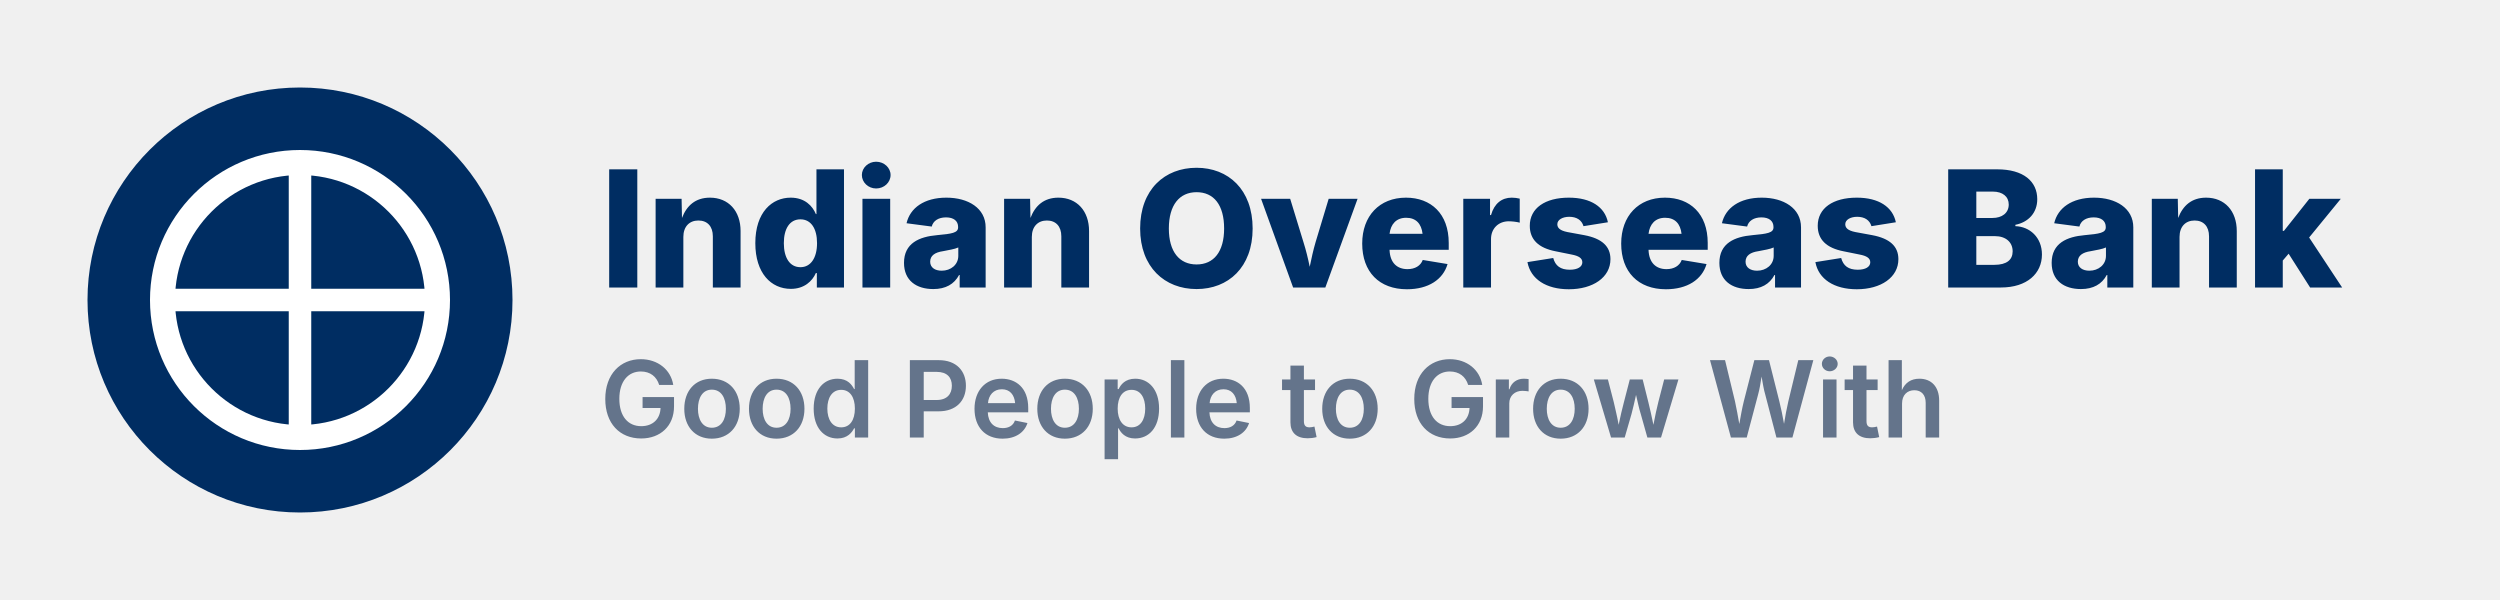
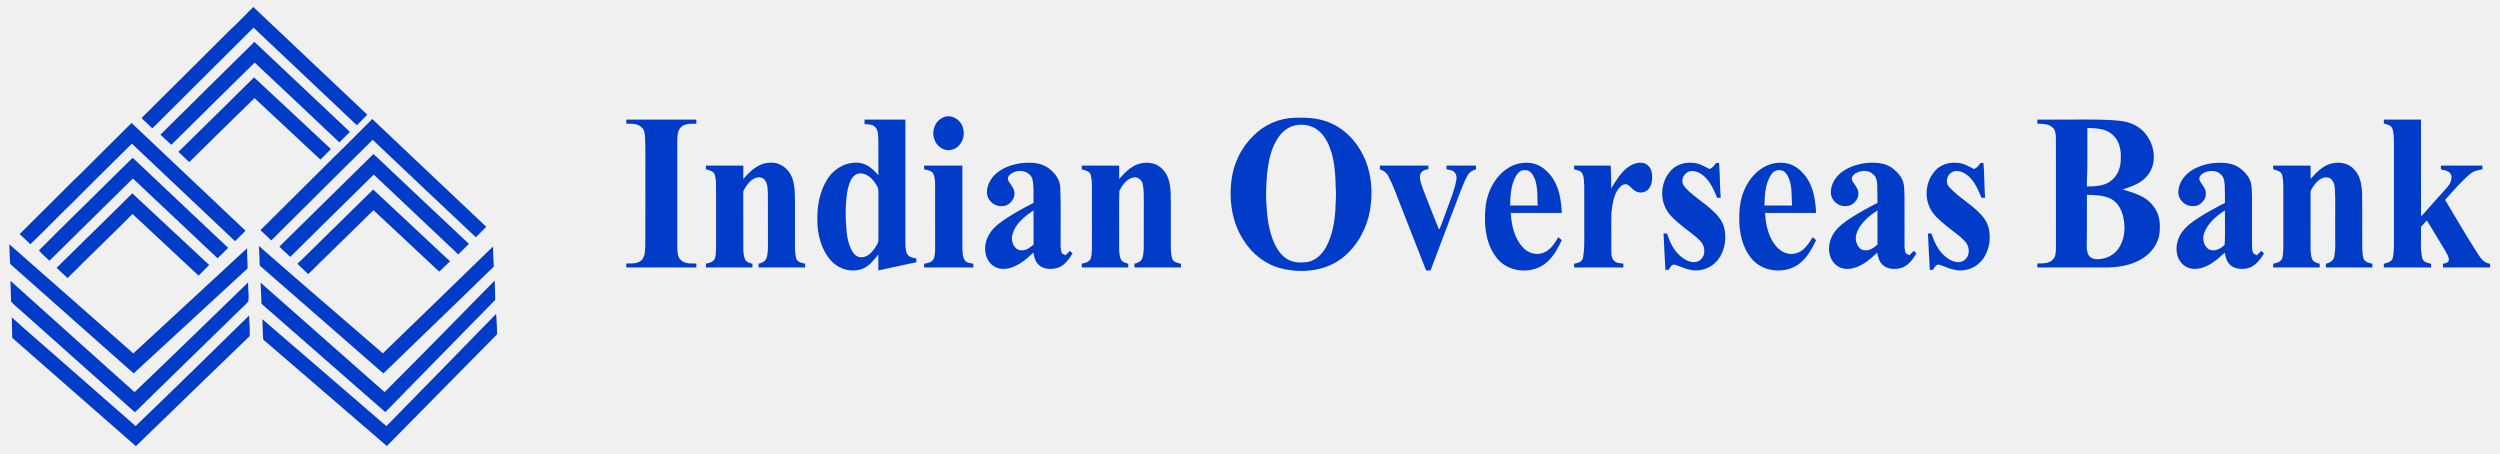
- <svg xmlns="http://www.w3.org/2000/svg" viewBox="0 0 200 48" width="200" height="48">
-   <g transform="translate(6, 6)">
-     <circle cx="18" cy="18" r="17" fill="#002D62" />
-     <circle cx="18" cy="18" r="11" fill="none" stroke="#FFFFFF" stroke-width="2" />
-     <path d="M18 7v22M7 18h22" stroke="#FFFFFF" stroke-width="1.8" />
+ <svg xmlns="http://www.w3.org/2000/svg" width="293" height="53.11" viewBox="0 0 234.4 42.488" version="1.1" id="svg2">
+   <defs id="defs76" />
+   <g id="#ffffffff" transform="translate(-46.83,-426.892)" />
+   <g id="#00adeeff" transform="matrix(0.09498769,0,0,0.09498769,-3.575135,-2.752175)">
+     <path d="m 287.66,35.86 c 37.5,35.45 75.01,70.88 112.52,106.31 -3.41,3.51 -6.89,6.95 -10.34,10.41 -33.99,-32.1 -67.99,-64.2 -101.95,-96.34 -33.16,33.28 -66.69,66.18 -99.87,99.44 -3.54,-3.41 -7.17,-6.74 -10.71,-10.17 28.57,-28.5 57.31,-56.82 85.84,-85.37 8.39,-7.86 16.4,-16.13 24.51,-24.28 z" id="path6" style="fill:#013cc8;fill-opacity:1" />
+     <path d="m 195.95,161.92 c 30.82,-30.66 61.95,-61 92.8,-91.62 31.46,29.57 62.81,59.26 94.26,88.83 -3.46,3.46 -6.93,6.92 -10.38,10.4 -27.83,-26.32 -55.66,-52.64 -83.64,-78.79 -27.39,27.08 -54.9,54.02 -82.23,81.16 -3.67,-3.26 -7.22,-6.65 -10.81,-9.98 z" id="path8" style="fill:#013cc8;fill-opacity:1" />
+     <path d="m 213.73,178.88 c 24.83,-24.58 49.95,-48.87 74.71,-73.53 25.38,23.5 50.53,47.23 75.85,70.78 -3.47,3.46 -6.94,6.92 -10.4,10.4 -21.66,-20.27 -43.42,-40.42 -65.06,-60.71 -21.54,20.96 -42.93,42.09 -64.38,63.15 -3.6,-3.33 -7.11,-6.77 -10.72,-10.09 z" id="path10" style="fill:#013cc8;fill-opacity:1" />
+     <path d="m 969.37,144.57 c 8.21,-3.16 17.42,3.25 18.98,11.51 2.36,8.43 -2.51,18.76 -11.39,20.75 -7.51,1.93 -15.18,-3.63 -17.2,-10.79 -2.91,-8.14 1.28,-18.51 9.61,-21.47 z" id="path12" style="fill:#013cc8;fill-opacity:1" />
+     <path d="m 1316.07,145.21 c 11.95,-0.39 24.31,0.31 35.32,5.4 15.85,6.97 27.76,21.08 34.22,36.92 6.05,15.31 7.07,32.34 4.41,48.48 -2.96,17.74 -12.01,34.64 -25.77,46.3 -16.78,14.05 -40.59,16.78 -61.34,11.77 -15.53,-3.67 -28.96,-14.05 -37.42,-27.45 -11.96,-17.82 -15.01,-40.33 -12.1,-61.27 2.33,-15.97 9.79,-31.26 21.51,-42.44 10.7,-11.03 25.81,-17.47 41.17,-17.71 m 0.41,7.42 c -7.8,1.53 -14.22,7.03 -18.2,13.74 -6.12,9.77 -8.43,21.32 -9.76,32.62 -1.03,11.24 -1.7,22.56 -0.68,33.82 0.66,11.71 2.33,23.55 6.86,34.45 3.02,7.04 7.32,14.08 14.25,17.85 5.79,3.3 12.74,3.33 19.18,2.53 8.22,-1.48 14.64,-7.85 18.52,-14.96 6.07,-11.21 8.22,-24.04 9.14,-36.62 0.07,-7.37 1.06,-14.73 0.26,-22.09 -0.1,-11.18 -0.89,-22.46 -3.75,-33.3 -2.51,-8.22 -6.05,-16.62 -12.72,-22.34 -6.23,-5.47 -15.07,-7.33 -23.1,-5.7 z" id="path14" style="fill:#013cc8;fill-opacity:1" />
+     <path d="m 367.15,184.13 c 12.91,-12.29 25.3,-25.12 37.96,-37.67 37.43,35.53 74.97,70.93 112.49,106.36 -3.44,3.43 -6.89,6.85 -10.28,10.33 -34.04,-31.93 -67.93,-64.03 -101.79,-96.15 -33.6,32.88 -66.72,66.25 -100.16,99.3 -3.49,-3.46 -7.1,-6.78 -10.69,-10.13 24.19,-23.98 48.39,-47.95 72.47,-72.04 z" id="path16" style="fill:#013cc8;fill-opacity:1" />
+     <path d="m 655.84,147 c 23.06,0 46.11,0 69.16,0 -0.01,1.38 -0.01,2.76 0,4.14 -5.2,0 -11.38,-0.56 -15.33,3.54 -3.75,3.76 -3.34,9.47 -3.51,14.36 0.01,34.68 -0.04,69.36 0.03,104.04 0.24,4.42 -0.08,9.88 3.87,12.87 4.08,3.67 9.86,3.05 14.94,3.06 -0.01,1.33 -0.01,2.66 0,3.99 -23.05,0 -46.1,0 -69.16,0 0,-1.33 0,-2.65 0,-3.98 5.08,-0.03 10.92,0.55 14.99,-3.16 4,-3.91 3.35,-10 3.76,-15.11 0.18,-24.23 0.02,-48.47 0.07,-72.7 -0.11,-11 0.27,-22.02 -0.27,-33.01 -0.32,-3.55 -0.26,-7.7 -3.28,-10.18 -3.95,-4.13 -10.03,-3.8 -15.27,-3.73 0,-1.38 0,-2.75 0,-4.13 z" id="path18" style="fill:#013cc8;fill-opacity:1" />
+     <path d="m 891,147 c 13.44,0 26.89,0 40.33,0 0,39.66 0.02,79.32 -0.01,118.98 0.06,4.41 -0.2,9.02 1.52,13.18 1.55,3.66 5.86,4.25 9.3,4.92 0,1.25 0.01,2.5 0.03,3.75 -12.54,2.56 -25.02,5.4 -37.53,8.07 0.03,-5.26 0.05,-10.51 -0.02,-15.76 -4.38,5.37 -8.72,11.35 -15.36,14.03 -10.79,4.33 -23.87,0.6 -31.43,-8.05 -9.76,-10.84 -13.4,-25.87 -13.4,-40.15 -0.37,-14 2.47,-28.42 10.01,-40.38 6.78,-10.73 19.78,-17.91 32.61,-15.62 7.38,1.1 12.85,6.64 17.62,11.93 -0.06,-11.86 0.08,-23.72 -0.06,-35.57 -0.29,-4.04 0.01,-8.75 -3.04,-11.87 -2.63,-3 -6.97,-2.68 -10.57,-3.04 -0.01,-1.47 -0.02,-2.95 0,-4.42 m -6.72,53.45 c -6.19,2.02 -8.16,9.08 -9.75,14.68 -2.79,14.12 -2.46,28.69 -1.19,42.97 0.71,6.55 2.22,13.19 5.59,18.93 1.69,2.91 4.44,5.64 7.99,5.81 5.61,0.65 10.3,-3.46 13.31,-7.74 2.05,-3.04 4.8,-6.17 4.46,-10.09 -0.04,-14.35 -0.05,-28.69 0,-43.03 -0.03,-3.36 0.48,-7.03 -1.66,-9.91 -3.69,-6.61 -10.51,-13.4 -18.75,-11.62 z" id="path20" style="fill:#013cc8;fill-opacity:1" />
+     <path d="m 2048.67,147 c 12.12,0 24.25,0 36.39,0 15.23,0.05 30.53,-0.41 45.7,1.33 8.14,0.9 16.17,4.03 22.09,9.83 6.95,7.03 11.21,16.91 10.72,26.87 -0.02,8.89 -4.68,17.55 -11.97,22.59 -5.62,4.09 -12.3,6.26 -18.85,8.31 7.64,2.38 15.53,4.5 22.32,8.9 8.18,5.27 13.83,14.45 14.42,24.22 0.27,5.58 0.2,11.36 -1.83,16.64 -3.13,9 -10.32,16.1 -18.67,20.4 -9.22,4.8 -19.7,6.47 -29.97,6.91 -23.46,0 -46.91,0 -70.35,0 -0.03,-1.32 -0.03,-2.63 -0.01,-3.94 5.04,-0.23 10.99,0.4 14.9,-3.5 3.58,-3.11 3.31,-8.26 3.45,-12.57 -0.03,-35.67 0.02,-71.34 -0.03,-107.01 -0.14,-3.76 -0.13,-8.09 -3.01,-10.93 -3.97,-4.04 -10.09,-3.78 -15.31,-3.97 -0.02,-1.36 -0.02,-2.72 0.01,-4.08 m 49.35,8.26 c -0.04,12.25 -0.03,24.49 -0.01,36.74 0.13,7.02 -0.75,14.02 -0.45,21.04 7.94,-0.05 16.63,-0.26 23.27,-5.24 7.3,-5.02 10.44,-14.22 10.2,-22.79 0.42,-8.51 -1.73,-17.87 -8.57,-23.5 -6.71,-5.79 -16.06,-5.94 -24.44,-6.25 m -0.46,66.06 c -0.08,16.9 0.19,33.82 -0.2,50.72 0.07,2.96 0.32,6.08 1.86,8.7 1.52,2.67 4.67,4.01 7.67,4.08 8.52,0.33 17.33,-3.62 22.08,-10.84 5.65,-8.45 6.79,-19.27 4.82,-29.09 -1.35,-7.95 -5.35,-16.11 -12.84,-19.86 -7.27,-3.4 -15.52,-3.7 -23.39,-3.71 z" id="path22" style="fill:#013cc8;fill-opacity:1" />
+     <path d="m 2390.66,147 c 12.22,0 24.44,0 36.67,0 0.04,31.9 -0.07,63.79 0.06,95.69 7.59,-8.18 14.71,-16.78 22.35,-24.92 3.09,-3.49 6.73,-7.02 7.53,-11.83 0.62,-2.5 -0.08,-5.39 -2.16,-7 -2.37,-1.74 -5.38,-2.07 -8.11,-2.8 -0.03,-1.24 -0.03,-2.47 0.01,-3.71 13.66,0.02 27.32,0.02 40.98,0 -0.03,1.23 -0.03,2.46 0.01,3.69 -4.35,0.64 -8.84,1.67 -12.23,4.64 -9.07,7.64 -16.73,16.74 -24.64,25.52 10.22,16.94 20.05,34.12 30.75,50.77 3.29,5.25 6.85,11.51 13.71,12.28 -0.04,1.21 -0.06,2.44 -0.04,3.66 -15.52,0.02 -31.04,0.01 -46.55,0.01 -0.03,-1.24 -0.03,-2.47 0,-3.7 2.19,-0.39 5.07,-0.81 5.83,-3.35 0.29,-3.44 -1.97,-6.36 -3.45,-9.27 -6.07,-10.07 -12.16,-20.12 -18.23,-30.18 -1.96,2.11 -3.89,4.24 -5.82,6.37 0.39,10.33 -1.01,20.85 1.27,31.04 1.03,3.82 5.39,4.68 8.74,5.36 -0.03,1.24 -0.03,2.48 -0.01,3.73 -15.56,0 -31.11,0 -46.67,0 -0.03,-1.24 -0.03,-2.48 0,-3.71 3.44,-0.77 7.85,-1.85 8.86,-5.8 1.48,-7.07 1.07,-14.34 1.15,-21.51 -0.01,-30.66 -0.01,-61.32 0,-91.98 -0.13,-4.73 -0.06,-9.61 -1.55,-14.15 -1.33,-3.44 -5.36,-4.02 -8.44,-4.94 -0.04,-1.31 -0.05,-2.61 -0.02,-3.91 z" id="path24" style="fill:#013cc8;fill-opacity:1" />
+     <path d="m 116.79,200.81 c 16.75,-16.98 33.87,-33.56 50.71,-50.45 37.45,35.49 75.05,70.85 112.49,106.36 -3.44,3.45 -6.88,6.89 -10.33,10.33 -33.97,-32.07 -67.97,-64.13 -101.86,-96.29 -19.94,19.74 -39.94,39.41 -59.72,59.31 -13.69,13.11 -26.7,26.91 -40.45,39.96 -3.49,-3.39 -7.08,-6.65 -10.59,-10.01 11.58,-11.75 23.49,-23.17 35.11,-34.88 8.18,-8.14 16.23,-16.43 24.64,-24.33 z" id="path26" style="fill:#013cc8;fill-opacity:1" />
+     <path d="m 313.35,272.44 c 30.91,-30.44 61.79,-60.92 92.75,-91.31 3.08,2.08 5.5,5 8.27,7.46 28.7,27.02 57.29,54.16 86.1,81.06 -3.47,3.5 -6.96,6.98 -10.45,10.47 -27.75,-26.35 -55.72,-52.47 -83.47,-78.82 -27.48,27.06 -55.01,54.08 -82.4,81.25 -3.68,-3.28 -7.21,-6.73 -10.8,-10.11 z" id="path28" style="fill:#013cc8;fill-opacity:1" />
+     <path d="m 168.58,184.7 c 31.35,29.71 62.86,59.25 94.25,88.91 -3.49,3.43 -6.88,6.96 -10.46,10.28 -27.85,-26.26 -55.72,-52.49 -83.57,-78.74 -27.4,27.12 -54.97,54.06 -82.38,81.18 -3.41,-3.44 -7.31,-6.4 -10.39,-10.15 22.3,-22.72 45.38,-44.66 67.86,-67.2 8.36,-7.97 16.33,-16.32 24.69,-24.28 z" id="path30" style="fill:#013cc8;fill-opacity:1" />
+     <path d="m 771.36,205.66 c 6.79,-7.97 15.45,-16.22 26.67,-16.05 9.39,-0.78 17.97,5.81 21.31,14.3 3.03,7.64 2.84,16.04 3,24.12 0,15.34 -0.02,30.68 0,46.03 0.12,3.62 0.28,7.35 1.55,10.78 1.58,3.14 5.37,3.71 8.45,4.44 -0.01,1.23 -0.01,2.47 0,3.72 -15.3,0 -30.6,0.01 -45.9,-0.01 -0.02,-1.22 -0.03,-2.44 -0.02,-3.66 2.77,-0.83 5.92,-1.8 7.34,-4.59 1.75,-3.6 1.66,-7.78 1.89,-11.7 0,-17.32 0.07,-34.65 -0.04,-51.98 -0.37,-4.91 0.2,-10.55 -3.22,-14.56 -2.32,-2.79 -6.48,-3.06 -9.61,-1.63 -4.91,2.17 -8.09,6.79 -10.71,11.27 -0.93,1.44 -0.71,3.21 -0.77,4.84 0.09,18.03 0,36.07 0.04,54.1 0.15,3.32 0.34,6.78 1.68,9.87 1.36,2.79 4.53,3.67 7.31,4.33 -0.01,1.23 0,2.47 0.01,3.72 -15.3,0 -30.6,0.01 -45.9,-0.01 -0.02,-1.24 -0.03,-2.48 -0.03,-3.72 3.34,-0.7 7.42,-1.59 8.88,-5.1 0.95,-3.28 1.07,-6.74 1.16,-10.13 -0.02,-18.33 -0.01,-36.67 -0.01,-55 -0.01,-5.74 0.3,-11.58 -1.09,-17.2 -1.02,-3.97 -5.53,-4.77 -8.89,-5.72 -0.03,-1.24 -0.05,-2.47 -0.06,-3.7 12.32,0.05 24.64,0.01 36.96,0.01 -0.04,4.41 -0.04,8.82 0,13.23 z" id="path32" style="fill:#013cc8;fill-opacity:1" />
+     <path d="m 1023.94,197.86 c 9.34,-6.24 20.88,-8.75 32.02,-8.19 7.42,0.18 14.96,2.84 20.17,8.27 4.84,4.33 8.08,10.5 8.09,17.08 0.69,16.31 0.18,32.65 0.34,48.98 0.08,4.61 -0.44,9.32 0.79,13.84 0.36,1.88 2.65,2.13 3.98,3.13 1.48,-1.42 2.92,-2.89 4.33,-4.39 0.89,0.85 1.77,1.71 2.69,2.57 -3.73,5.97 -8.26,12.36 -15.38,14.41 -6.26,1.61 -14,1.28 -18.65,-3.79 -3.02,-3.05 -3.82,-7.43 -4.75,-11.44 -6.12,5.89 -12.82,11.59 -20.92,14.52 -5.88,2.06 -12.93,2.45 -18.26,-1.24 -7.05,-4.68 -9.63,-14.11 -7.85,-22.11 1.42,-8.34 7.04,-15.27 13.66,-20.23 10.43,-7.91 22.05,-14.05 33.66,-20.03 -0.34,-7.99 0.65,-16.19 -1.3,-24.02 -3.33,-8.73 -15.8,-9.63 -22.13,-3.78 -1.4,1.36 -2.57,3.52 -1.6,5.46 1.69,3.83 5.17,6.76 5.96,11.02 1.54,7.42 -5.21,15.01 -12.75,14.47 -7.34,0.37 -14.2,-6.05 -14.25,-13.38 -0.05,-8.57 5.23,-16.45 12.15,-21.15 m 12.68,64.24 c -1.03,5.84 2.49,14.18 9.37,13.93 4.7,0.32 8.56,-2.8 11.89,-5.71 -0.11,-11.21 0.03,-22.42 -0.07,-33.64 -9.27,6.02 -18.94,14.04 -21.19,25.42 z" id="path34" style="fill:#013cc8;fill-opacity:1" />
+     <path d="m 1160.98,190.98 c 7.87,-2.66 17.6,-1.78 23.6,4.45 6.77,6.23 8.34,15.85 8.59,24.62 0.36,14.64 0.07,29.29 0.17,43.94 0.1,6.73 -0.55,13.61 1.28,20.17 1.22,3.65 5.44,4.38 8.72,5.12 -0.02,1.23 -0.02,2.47 0,3.72 -15.3,0 -30.6,0.01 -45.9,-0.01 -0.02,-1.22 -0.03,-2.44 -0.02,-3.66 2.78,-0.84 5.95,-1.81 7.36,-4.62 1.63,-3.32 1.58,-7.17 1.85,-10.78 0.09,-15.3 0,-30.6 0.04,-45.9 -0.07,-5.9 0.16,-11.9 -1.15,-17.68 -1.06,-4.07 -5.2,-7.29 -9.49,-6.16 -6.5,1.51 -10.68,7.56 -13.5,13.18 -0.47,15.52 -0.06,31.08 -0.19,46.62 0.16,6.77 -0.7,13.76 1.39,20.33 1.15,3.18 4.59,4.3 7.6,4.95 -0.01,1.24 -0.01,2.48 0.01,3.73 -15.3,0 -30.6,0.01 -45.89,-0.01 -0.03,-1.24 -0.04,-2.48 -0.04,-3.71 3.34,-0.71 7.47,-1.61 8.9,-5.17 0.93,-3.27 1.05,-6.72 1.14,-10.1 -0.02,-18.32 -0.01,-36.64 -0.01,-54.96 -0.02,-5.73 0.29,-11.56 -1.08,-17.17 -1,-4.01 -5.53,-4.8 -8.9,-5.76 -0.04,-1.24 -0.06,-2.47 -0.06,-3.7 12.32,0.05 24.64,0.01 36.96,0.01 -0.04,4.41 -0.04,8.82 0,13.23 5.25,-5.92 10.92,-12.07 18.62,-14.68 z" id="path36" style="fill:#013cc8;fill-opacity:1" />
+     <path d="m 1524.2,196.19 c 7.85,-5.9 18.39,-8.12 27.91,-5.59 7.87,2.21 14.09,8.16 18.53,14.81 6.35,10.02 8.04,22.12 8.61,33.74 -16.77,0.01 -33.55,0 -50.32,0.01 0.58,12.07 3.38,24.93 11.91,34 4.82,5.43 12.93,8.11 19.87,5.43 7.21,-2.45 11.35,-9.37 15.17,-15.49 1.09,0.97 2.22,1.95 3.36,2.93 -3.61,7.69 -7.79,15.35 -14.07,21.2 -13.35,12.53 -36.99,11.52 -49.05,-2.33 -11.46,-13.3 -13.75,-31.9 -12.41,-48.81 0.99,-15.34 7.88,-30.68 20.49,-39.9 m 10.08,6.07 c -5.31,8.86 -5.83,19.51 -5.99,29.58 9.06,0.01 18.12,0 27.19,0 -0.53,-8.83 0.23,-18.06 -2.92,-26.49 -1.67,-3.97 -4.65,-8.84 -9.61,-8.4 -3.77,-0.45 -6.92,2.24 -8.67,5.31 z" id="path38" style="fill:#013cc8;fill-opacity:1" />
+     <path d="m 1642.59,195.54 c 4.26,-3.56 9.64,-6.4 15.37,-5.9 5.49,0.06 9.65,5.22 10.22,10.39 0.49,5.15 0.4,10.92 -2.99,15.16 -2.48,3.24 -7,4.6 -10.88,3.38 -4.11,-1 -6.43,-4.89 -9.79,-7.11 -2.92,-1.78 -6.38,0.4 -8.35,2.63 -5.7,6.52 -6.71,15.56 -7.81,23.81 -0.58,12.03 0,24.08 -0.22,36.13 0.11,4.12 -0.5,8.95 2.63,12.21 2.32,2.58 6.05,2.52 9.23,2.92 -0.02,1.28 -0.02,2.56 0,3.84 -16.19,0 -32.37,0.01 -48.55,-0.01 -0.04,-1.24 -0.05,-2.49 -0.04,-3.72 3.6,-0.64 8.23,-1.8 8.8,-6.14 1.37,-7.3 1.24,-14.8 1.23,-22.2 -0.03,-16.31 0.06,-32.63 -0.04,-48.94 -0.44,-4.06 0.08,-8.55 -2.2,-12.13 -1.64,-2.68 -5.06,-2.86 -7.75,-3.72 -0.04,-1.24 -0.06,-2.49 -0.05,-3.72 12.03,0.03 24.07,0.04 36.11,-0.01 0.43,7.55 0.61,15.1 0.49,22.66 4.18,-6.96 8.44,-14.09 14.59,-19.53 z" id="path40" style="fill:#013cc8;fill-opacity:1" />
+     <path d="m 1685.71,198.75 c 5.12,-6.8 13.95,-9.76 22.24,-9.1 6.31,0 11.72,3.52 17.21,6.17 2.81,-1.1 4.72,-3.44 6.25,-5.94 0.77,-0.02 2.3,-0.06 3.06,-0.08 1.01,11.41 0.67,22.89 1.62,34.31 -0.88,0.03 -2.63,0.11 -3.5,0.15 -3.45,-7.94 -6.77,-16.5 -13.72,-22.08 -3.97,-3.21 -9.51,-5.67 -14.57,-3.74 -3.58,1.68 -6.39,5.53 -5.99,9.6 0.03,2.78 1.8,5.11 3.66,7.02 8.03,8.4 18.29,14.19 26.62,22.27 5.51,4.91 10.15,11.21 11.45,18.62 2.19,12.57 -1.59,27.11 -12.32,34.82 -7.02,5.08 -16.42,6.53 -24.64,3.81 -4.26,-1.05 -8.14,-3.23 -12.36,-4.35 -3.2,-0.66 -4.62,2.97 -6.09,5.06 -0.77,0.03 -2.32,0.09 -3.1,0.11 -0.84,-11.98 -1.19,-24 -1.83,-35.99 1.1,0.01 2.24,0.03 3.39,0.06 2.7,8.25 6.5,16.53 13.24,22.29 4.05,3.45 9.16,6.51 14.7,5.88 3.92,-0.41 7.24,-3.49 8.37,-7.22 1.32,-4.66 0.06,-9.97 -3.35,-13.45 -5.35,-5.72 -12.04,-9.9 -18.01,-14.91 -5.79,-4.85 -11.98,-9.64 -15.67,-16.38 -6.43,-11.48 -5,-26.76 3.34,-36.93 z" id="path42" style="fill:#013cc8;fill-opacity:1" />
+     <path d="m 1775.2,196.19 c 7.86,-5.91 18.42,-8.12 27.95,-5.58 7.62,2.14 13.66,7.83 18.08,14.19 6.69,10.11 8.45,22.49 9.02,34.35 -16.77,0.01 -33.55,0 -50.32,0.01 0.45,9.59 2.29,19.41 7.22,27.78 3.18,5.27 7.68,10.3 13.83,11.97 6.03,1.92 12.89,-0.08 17.41,-4.4 3.44,-3.3 6,-7.37 8.49,-11.41 1.08,0.97 2.22,1.95 3.36,2.93 -3.61,7.69 -7.8,15.36 -14.09,21.21 -13.7,12.87 -38.21,11.39 -49.95,-3.42 -11.09,-13.86 -12.96,-32.64 -11.31,-49.74 1.38,-14.66 8.27,-29.07 20.31,-37.89 m 10.07,6.09 c -5.3,8.86 -5.82,19.5 -5.98,29.55 9.06,0.03 18.12,0.01 27.19,0.01 -0.52,-8.85 0.23,-18.1 -2.94,-26.54 -1.66,-3.92 -4.6,-8.75 -9.51,-8.35 -3.81,-0.48 -7,2.22 -8.76,5.33 z" id="path44" style="fill:#013cc8;fill-opacity:1" />
+     <path d="m 1854.03,200.1 c 6.95,-5.95 15.99,-8.85 24.92,-10.14 8.69,-0.8 18.18,-0.67 25.73,4.32 4.26,3.04 8.17,6.87 10.48,11.63 2.57,5.34 2.04,11.4 2.37,17.14 0.07,13.97 0.01,27.95 0.02,41.92 0.05,4.26 -0.36,8.62 0.78,12.8 0.32,1.93 2.62,2.19 3.99,3.2 1.48,-1.43 2.93,-2.9 4.35,-4.4 0.87,0.87 1.75,1.73 2.68,2.6 -3.83,6.12 -8.52,12.67 -15.91,14.55 -5.96,1.33 -13.12,1.05 -17.69,-3.52 -3.32,-3.06 -4.25,-7.66 -5.18,-11.87 -6.12,5.88 -12.81,11.58 -20.9,14.51 -5.66,1.97 -12.39,2.46 -17.66,-0.83 -5.83,-3.47 -8.89,-10.34 -9.01,-16.95 0,-6.19 1.97,-12.4 5.71,-17.36 3.94,-5.39 9.44,-9.33 14.92,-13.03 8.74,-5.73 17.95,-10.69 27.24,-15.47 -0.01,-5.76 -0.11,-11.53 -0.26,-17.29 -0.2,-3.8 -0.67,-8.11 -3.79,-10.72 -4.68,-4.69 -12.4,-4.21 -17.78,-1.06 -2.13,1.38 -4.36,3.98 -3.25,6.67 1.67,3.91 5.25,6.87 6.02,11.21 1.46,7.38 -5.24,14.89 -12.74,14.38 -7.35,0.4 -14.25,-6.05 -14.28,-13.41 -0.08,-7.3 3.87,-14.14 9.24,-18.88 m 18.38,54.26 c -2.41,4.35 -4.06,9.72 -2.13,14.57 1.18,3.32 3.7,6.91 7.58,7.04 5.09,0.79 9.46,-2.45 13.03,-5.66 -0.13,-11.21 0.02,-22.42 -0.08,-33.63 -7.25,4.54 -13.96,10.29 -18.4,17.68 z" id="path46" style="fill:#013cc8;fill-opacity:1" />
+     <path d="m 1947.68,197.62 c 5.19,-6.1 13.52,-8.54 21.33,-7.97 6.29,0.02 11.67,3.53 17.14,6.17 2.81,-1.09 4.73,-3.42 6.25,-5.94 0.77,-0.02 2.3,-0.06 3.07,-0.08 1.02,11.41 0.66,22.89 1.62,34.32 -0.88,0.03 -2.65,0.09 -3.53,0.12 -3.41,-7.94 -6.75,-16.47 -13.67,-22.05 -3.98,-3.23 -9.57,-5.7 -14.64,-3.73 -5.64,2.36 -8.1,10.33 -3.71,14.98 10.5,11.92 25.83,18.76 35.14,31.86 4.92,7.18 5.74,16.35 4.35,24.75 -1.29,6.63 -4.11,13.19 -9.03,17.95 -6.67,6.64 -16.95,9.57 -26.06,7.05 -4.89,-0.99 -9.3,-3.4 -14.05,-4.78 -3.28,-0.85 -4.79,2.89 -6.27,5.03 -0.77,0.02 -2.31,0.07 -3.08,0.09 -0.86,-11.98 -1.19,-23.99 -1.84,-35.98 1.1,0.01 2.23,0.03 3.39,0.05 2.7,8.23 6.47,16.5 13.18,22.25 4.07,3.48 9.22,6.58 14.8,5.93 5.15,-0.56 9.01,-5.61 8.81,-10.68 0.21,-3.94 -1.53,-7.79 -4.31,-10.51 -5.47,-5.61 -12.15,-9.81 -18.09,-14.85 -5.99,-5.01 -12.38,-10.08 -15.82,-17.28 -5.85,-11.77 -3.79,-26.94 5.02,-36.7 z" id="path48" style="fill:#013cc8;fill-opacity:1" />
+     <path d="m 2196.51,200.57 c 7,-6.28 16.3,-9.29 25.47,-10.62 8.67,-0.79 18.13,-0.66 25.66,4.31 4.28,3.03 8.19,6.87 10.52,11.64 2.56,5.32 2.04,11.38 2.37,17.11 0.06,16.02 0.02,32.04 0.01,48.06 -0.01,2.28 0.18,4.59 0.81,6.8 0.39,1.86 2.63,2.1 3.98,3.09 1.48,-1.42 2.91,-2.88 4.34,-4.39 0.87,0.87 1.74,1.73 2.68,2.6 -3.82,6.11 -8.51,12.65 -15.89,14.54 -5.95,1.33 -13.09,1.07 -17.67,-3.47 -3.35,-3.06 -4.29,-7.68 -5.22,-11.91 -6.13,5.89 -12.84,11.6 -20.95,14.53 -5.44,1.87 -11.83,2.41 -17,-0.5 -4.35,-2.34 -7.41,-6.67 -8.72,-11.36 -1.96,-6.78 -0.53,-14.2 2.84,-20.28 4.03,-7.13 10.84,-12.02 17.52,-16.47 8.55,-5.51 17.48,-10.41 26.57,-14.98 0.06,-5.78 -0.08,-11.56 -0.22,-17.34 -0.19,-3.84 -0.68,-8.18 -3.85,-10.79 -4.51,-4.5 -11.82,-4.13 -17.12,-1.37 -2.38,1.34 -4.97,4.04 -3.88,6.98 1.68,3.94 5.29,6.92 6.06,11.29 1.43,7.42 -5.32,14.91 -12.84,14.35 -6.96,0.32 -13.48,-5.45 -14.13,-12.35 -0.54,-7.42 3.33,-14.53 8.66,-19.47 m 17.03,57.9 c -2.36,5.69 -0.88,13.2 4.42,16.69 5.51,2.54 11.75,-0.57 15.59,-4.66 0.68,-11.23 0.13,-22.55 0.26,-33.82 -8.38,5.37 -16.6,12.27 -20.27,21.79 z" id="path50" style="fill:#013cc8;fill-opacity:1" />
+     <path d="m 2336.94,190.99 c 7.87,-2.67 17.62,-1.8 23.63,4.44 6.75,6.21 8.34,15.8 8.6,24.54 0.39,18.35 0.03,36.7 0.19,55.05 0.16,3.32 0.34,6.74 1.56,9.87 1.59,3.1 5.35,3.66 8.42,4.39 -0.03,1.23 -0.03,2.47 0,3.72 -15.31,0 -30.61,0.01 -45.9,-0.01 -0.04,-1.22 -0.05,-2.44 -0.03,-3.66 3.5,-0.84 7.31,-2.69 8.17,-6.55 1.97,-9.79 0.74,-19.85 1.08,-29.75 -0.18,-12.65 0.4,-25.31 -0.37,-37.94 -0.16,-4.27 -1.77,-9.37 -6.27,-10.78 -5.35,-1.34 -10.29,2.4 -13.34,6.42 -1.93,2.79 -4.68,5.58 -4.36,9.23 0.02,16.01 0.01,32.03 0.01,48.04 0.01,5.46 -0.33,11.07 1.4,16.33 1.17,3.15 4.58,4.34 7.6,4.95 -0.03,1.23 -0.02,2.47 0.01,3.72 -15.3,0 -30.6,0.01 -45.9,-0.01 -0.04,-1.24 -0.05,-2.48 -0.03,-3.72 3.51,-0.7 8.01,-1.79 9.1,-5.76 1.38,-6.42 0.82,-13.03 0.93,-19.54 0,-14.99 -0.01,-29.97 0,-44.95 -0.02,-5.74 0.29,-11.58 -1.09,-17.19 -1.03,-3.96 -5.54,-4.76 -8.89,-5.72 -0.05,-1.23 -0.08,-2.46 -0.06,-3.69 12.31,0.05 24.63,0.02 36.96,0.01 -0.05,4.41 -0.05,8.82 0,13.23 5.24,-5.91 10.9,-12.04 18.58,-14.67 z" id="path52" style="fill:#013cc8;fill-opacity:1" />
+     <path d="m 949.81,192.45 c 12.59,-0.03 25.18,0.03 37.77,-0.04 -0.06,27.2 0,54.4 -0.02,81.6 0.22,3.86 0.2,7.98 2.06,11.48 1.81,2.96 5.65,3.19 8.73,3.74 -0.02,1.25 -0.03,2.51 -0.02,3.77 -16.16,0 -32.32,0 -48.48,0 -0.02,-1.26 -0.02,-2.51 -0.01,-3.75 3.55,-0.43 7.66,-1.38 9.47,-4.84 1.11,-2.98 1.34,-6.22 1.37,-9.38 -0.04,-21.67 0,-43.35 -0.02,-65.02 -0.2,-3.53 -0.37,-7.35 -2.31,-10.41 -2.09,-2.47 -5.57,-2.73 -8.48,-3.53 -0.02,-0.9 -0.04,-2.72 -0.06,-3.62 z" id="path54" style="fill:#013cc8;fill-opacity:1" />
+     <path d="m 1399.62,192.43 c 15.99,0 31.99,0.04 47.98,-0.01 -0.04,1.21 -0.06,2.42 -0.06,3.64 -3.69,0.19 -7.5,2.07 -8.21,6.02 -0.53,5.02 1.68,9.8 3.25,14.46 5.12,12.78 9.91,25.7 15.2,38.42 0.2,0 0.6,0.02 0.81,0.03 3.11,-7.21 5.42,-14.74 8.29,-22.05 3.19,-8.88 6.95,-17.68 8.36,-27.07 0.58,-3.1 -0.75,-6.69 -3.61,-8.22 -1.97,-0.86 -4.1,-1.17 -6.17,-1.57 -0.05,-1.22 -0.06,-2.44 -0.06,-3.66 9.73,0.04 19.47,0.04 29.2,0 -0.05,1.22 -0.06,2.45 -0.06,3.68 -3.1,1.07 -6.35,2.46 -7.99,5.49 -3.7,6.38 -6.16,13.37 -8.83,20.22 -9.28,24.74 -18.81,49.38 -28.02,74.14 -1.48,0.01 -2.93,0.01 -4.37,0.02 -8.39,-21.66 -16.95,-43.25 -25.41,-64.88 -3.83,-9.41 -7.03,-19.11 -11.83,-28.08 -1.6,-3.52 -4.86,-5.69 -8.4,-6.91 -0.02,-0.92 -0.05,-2.75 -0.07,-3.67 z" id="path56" style="fill:#013cc8;fill-opacity:1" />
+     <path d="m 361.56,259.64 c 14.79,-14.54 29.62,-29.06 44.43,-43.58 25.35,23.55 50.55,47.26 75.86,70.85 -3.55,3.4 -7.16,6.74 -10.63,10.22 -21.58,-20.3 -43.37,-40.38 -64.95,-60.68 -21.52,20.97 -42.89,42.09 -64.38,63.09 -3.65,-3.33 -7.21,-6.75 -10.74,-10.2 10.37,-9.66 20.2,-19.88 30.41,-29.7 z" id="path58" style="fill:#013cc8;fill-opacity:1" />
+     <path d="m 93.51,293.32 c 24.81,-24.6 49.97,-48.83 74.71,-73.51 25.41,23.45 50.49,47.26 75.88,70.74 -3.43,3.54 -6.94,7 -10.42,10.49 -21.72,-20.29 -43.43,-40.6 -65.23,-60.8 -21.19,21.23 -42.91,41.93 -64.09,63.17 -3.65,-3.33 -7.3,-6.65 -10.85,-10.09 z" id="path60" style="fill:#013cc8;fill-opacity:1" />
+     <path d="m 46.83,270.08 c 40.79,35.92 81.67,71.74 122.4,107.73 37.5,-34.58 74.98,-69.18 112.39,-103.86 -0.39,6.68 0.58,13.34 0.39,20.02 -37.54,34.46 -74.99,69.01 -112.45,103.56 -40.02,-35.32 -79.85,-70.86 -119.85,-106.21 -0.98,-0.97 -2.38,-1.89 -2.19,-3.47 -0.16,-5.92 -0.57,-11.84 -0.69,-17.77 z" id="path62" style="fill:#013cc8;fill-opacity:1" />
+     <path d="m 293.22,271.83 c 40.56,35.54 81.55,70.6 122.3,105.92 36.29,-35.15 72.62,-70.27 108.8,-105.52 -0.08,6.63 0.58,13.24 0.74,19.86 -36.17,35.34 -72.75,70.26 -109,105.51 -40.62,-35.58 -81.4,-70.98 -122.06,-106.52 -0.24,-6.42 -0.35,-12.84 -0.78,-19.25 z" id="path64" style="fill:#013cc8;fill-opacity:1" />
+     <path d="m 417.25,416.01 c 36.53,-36.43 72.53,-73.37 108.71,-110.15 0.28,6.34 0.27,12.7 0.55,19.05 -36.17,36.97 -72.44,73.84 -108.55,110.86 -40.77,-35.61 -81.42,-71.36 -122.22,-106.94 -0.09,-6.96 -0.68,-13.89 -0.88,-20.85 40.76,36.06 81.62,71.99 122.39,108.03 z" id="path66" style="fill:#013cc8;fill-opacity:1" />
+     <path d="m 47.97,306.16 c 40.82,36.63 81.58,73.34 122.49,109.86 37.63,-35.84 74.77,-72.2 112.11,-108.34 -0.27,6.15 0.92,12.3 0.3,18.45 -2.57,3.62 -6.18,6.39 -9.3,9.53 C 239.4,369.17 204.91,402.34 170.8,435.91 133.08,402.36 95.42,368.75 57.73,335.16 c -3.04,-2.84 -6.44,-5.33 -9.16,-8.49 -0.09,-6.83 -0.5,-13.67 -0.6,-20.51 z" id="path68" style="fill:#013cc8;fill-opacity:1" />
+     <path d="m 419.02,449.58 c 36.2,-36.84 72.28,-73.79 108.33,-110.78 0.55,6.66 0.87,13.33 1.02,20.01 -36.26,36.83 -72.58,73.61 -108.87,110.42 -40.6,-35.11 -81.4,-69.99 -122.03,-105.07 -0.68,-6.68 -0.5,-13.39 -0.83,-20.08 40.7,35.27 81.69,70.21 122.38,105.5 z" id="path70" style="fill:#013cc8;fill-opacity:1" />
+     <path d="m 171.5,449.51 c 37.61,-36.09 74.78,-72.62 112.02,-109.07 0.45,6.72 0.69,13.45 0.64,20.19 -37.49,36.22 -75.01,72.42 -112.39,108.75 C 131.14,433.67 90.4,398.07 49.7,362.45 c -0.3,-6.74 -0.19,-13.48 -0.38,-20.21 16.16,14.69 32.82,28.82 49.18,43.29 24.35,21.31 48.67,42.65 73,63.98 z" id="path72" style="fill:#013cc8;fill-opacity:1" />
  </g>
-   <text x="48" y="23" font-family="system-ui, -apple-system, sans-serif" font-weight="800" font-size="13" fill="#002D62">Indian Overseas Bank</text>
-   <text x="48" y="35" font-family="system-ui, -apple-system, sans-serif" font-weight="600" font-size="8.5" fill="#64748B">Good People to Grow With</text>
</svg>
